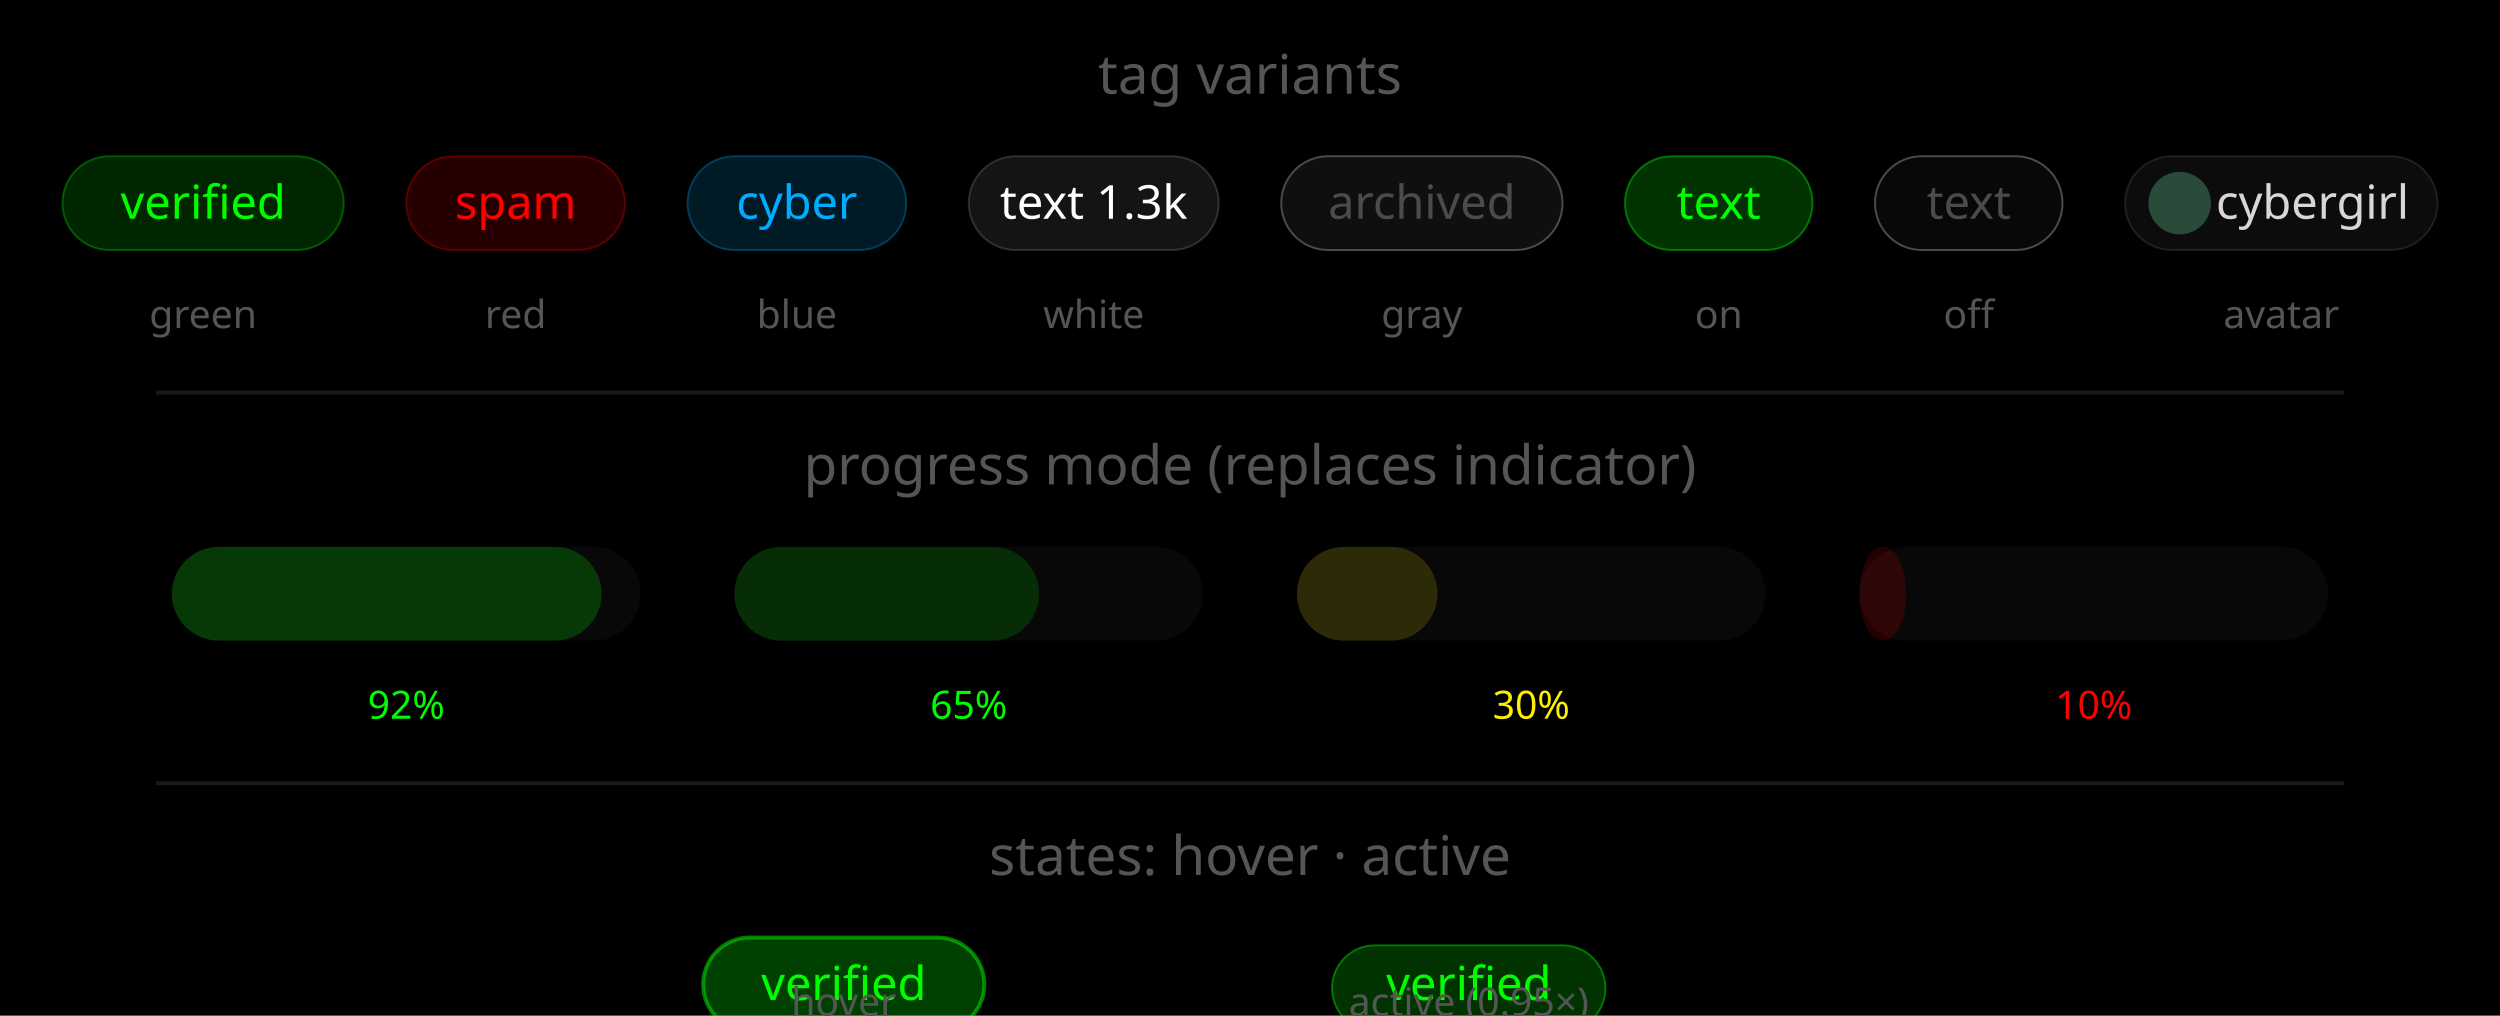
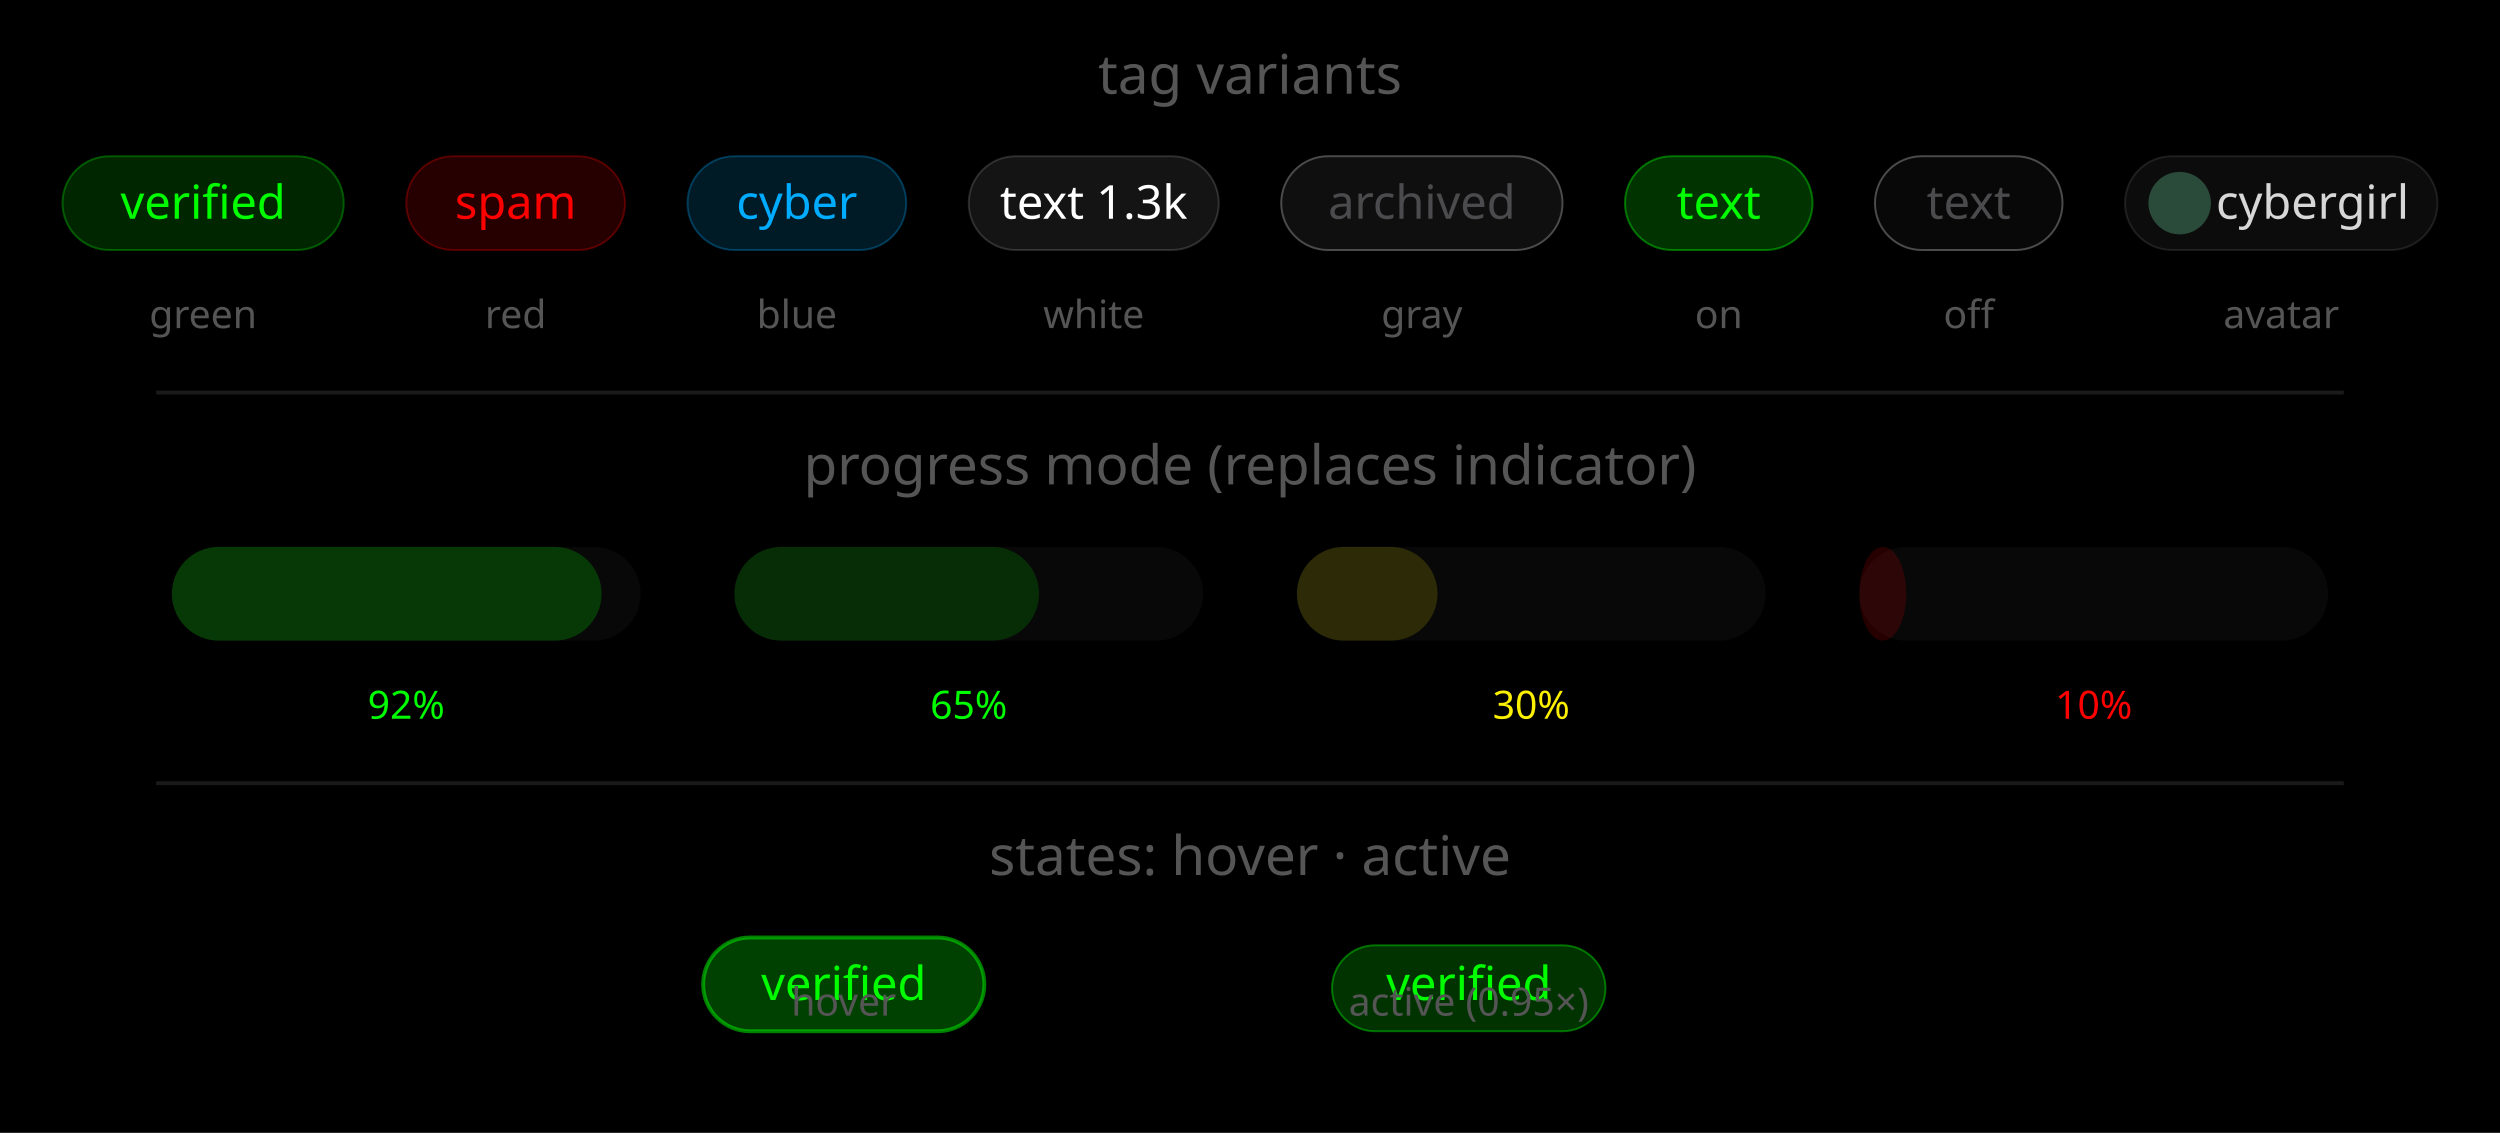
- <svg xmlns="http://www.w3.org/2000/svg" viewBox="0 0 640 260" width="640" height="260">
-   <rect width="640" height="260" fill="#000" />
+ <svg xmlns="http://www.w3.org/2000/svg" viewBox="0 0 640 290" width="640" height="290">
+   <rect width="640" height="290" fill="#000" />
  <text x="320" y="24" font-family="Play, sans-serif" font-size="14" fill="#555" text-anchor="middle">tag variants</text>
  <g transform="translate(16, 40)">
    <rect x="0" y="0" width="72" height="24" rx="12" fill="#00fe00" opacity="0.15" />
    <rect x="0" y="0" width="72" height="24" rx="12" fill="none" stroke="#00fe00" stroke-width="0.5" opacity="0.3" />
    <text x="36" y="16" font-family="Play, sans-serif" font-size="12" fill="#00fe00" text-anchor="middle">verified</text>
    <text x="36" y="44" font-family="Play, sans-serif" font-size="10" fill="#555" text-anchor="middle">green</text>
  </g>
  <g transform="translate(104, 40)">
    <rect x="0" y="0" width="56" height="24" rx="12" fill="#ff0000" opacity="0.15" />
    <rect x="0" y="0" width="56" height="24" rx="12" fill="none" stroke="#ff0000" stroke-width="0.5" opacity="0.3" />
    <text x="28" y="16" font-family="Play, sans-serif" font-size="12" fill="#ff0000" text-anchor="middle">spam</text>
    <text x="28" y="44" font-family="Play, sans-serif" font-size="10" fill="#555" text-anchor="middle">red</text>
  </g>
  <g transform="translate(176, 40)">
    <rect x="0" y="0" width="56" height="24" rx="12" fill="#00acff" opacity="0.15" />
    <rect x="0" y="0" width="56" height="24" rx="12" fill="none" stroke="#00acff" stroke-width="0.5" opacity="0.3" />
    <text x="28" y="16" font-family="Play, sans-serif" font-size="12" fill="#00acff" text-anchor="middle">cyber</text>
    <text x="28" y="44" font-family="Play, sans-serif" font-size="10" fill="#555" text-anchor="middle">blue</text>
  </g>
  <g transform="translate(248, 40)">
    <rect x="0" y="0" width="64" height="24" rx="12" fill="#fff" opacity="0.08" />
    <rect x="0" y="0" width="64" height="24" rx="12" fill="none" stroke="#fff" stroke-width="0.5" opacity="0.15" />
    <text x="32" y="16" font-family="Play, sans-serif" font-size="12" fill="#fff" text-anchor="middle">text 1.3k</text>
    <text x="32" y="44" font-family="Play, sans-serif" font-size="10" fill="#555" text-anchor="middle">white</text>
  </g>
  <g transform="translate(328, 40)">
    <rect x="0" y="0" width="72" height="24" rx="12" fill="#4b4b4d" opacity="0.2" />
    <rect x="0" y="0" width="72" height="24" rx="12" fill="none" stroke="#4b4b4d" stroke-width="0.5" />
    <text x="36" y="16" font-family="Play, sans-serif" font-size="12" fill="#4b4b4d" text-anchor="middle">archived</text>
    <text x="36" y="44" font-family="Play, sans-serif" font-size="10" fill="#555" text-anchor="middle">gray</text>
  </g>
  <g transform="translate(416, 40)">
    <rect x="0" y="0" width="48" height="24" rx="12" fill="#00fe00" opacity="0.2" />
    <rect x="0" y="0" width="48" height="24" rx="12" fill="none" stroke="#00fe00" stroke-width="0.5" opacity="0.4" />
    <text x="24" y="16" font-family="Play, sans-serif" font-size="12" fill="#00fe00" text-anchor="middle">text</text>
    <text x="24" y="44" font-family="Play, sans-serif" font-size="10" fill="#555" text-anchor="middle">on</text>
  </g>
  <g transform="translate(480, 40)">
    <rect x="0" y="0" width="48" height="24" rx="12" fill="#333" opacity="0.15" />
    <rect x="0" y="0" width="48" height="24" rx="12" fill="none" stroke="#4b4b4d" stroke-width="0.5" />
    <text x="24" y="16" font-family="Play, sans-serif" font-size="12" fill="#4b4b4d" text-anchor="middle">text</text>
    <text x="24" y="44" font-family="Play, sans-serif" font-size="10" fill="#555" text-anchor="middle">off</text>
  </g>
  <g transform="translate(544, 40)">
    <rect x="0" y="0" width="80" height="24" rx="12" fill="#fff" opacity="0.05" />
    <rect x="0" y="0" width="80" height="24" rx="12" fill="none" stroke="#fff" stroke-width="0.5" opacity="0.1" />
    <circle cx="14" cy="12" r="8" fill="#2a4a3a" />
    <text x="48" y="16" font-family="Play, sans-serif" font-size="12" fill="#d7d7d7" text-anchor="middle">cybergirl</text>
    <text x="40" y="44" font-family="Play, sans-serif" font-size="10" fill="#555" text-anchor="middle">avatar</text>
  </g>
  <rect x="40" y="100" width="560" height="1" fill="#1a1a1a" />
  <text x="320" y="124" font-family="Play, sans-serif" font-size="14" fill="#555" text-anchor="middle">progress mode (replaces indicator)</text>
  <g transform="translate(44, 140)">
    <rect x="0" y="0" width="120" height="24" rx="12" fill="#333" opacity="0.15" />
    <rect x="0" y="0" width="110" height="24" rx="12" fill="#00fe00" opacity="0.2" />
    <text x="60" y="44" font-family="Play, sans-serif" font-size="10" fill="#00fe00" text-anchor="middle">92%</text>
  </g>
  <g transform="translate(188, 140)">
    <rect x="0" y="0" width="120" height="24" rx="12" fill="#333" opacity="0.15" />
    <rect x="0" y="0" width="78" height="24" rx="12" fill="#00fe00" opacity="0.15" />
    <text x="60" y="44" font-family="Play, sans-serif" font-size="10" fill="#00fe00" text-anchor="middle">65%</text>
  </g>
  <g transform="translate(332, 140)">
    <rect x="0" y="0" width="120" height="24" rx="12" fill="#333" opacity="0.15" />
    <rect x="0" y="0" width="36" height="24" rx="12" fill="#fcf000" opacity="0.15" />
    <text x="60" y="44" font-family="Play, sans-serif" font-size="10" fill="#fcf000" text-anchor="middle">30%</text>
  </g>
  <g transform="translate(476, 140)">
    <rect x="0" y="0" width="120" height="24" rx="12" fill="#333" opacity="0.15" />
    <rect x="0" y="0" width="12" height="24" rx="12" fill="#ff0000" opacity="0.15" />
    <text x="60" y="44" font-family="Play, sans-serif" font-size="10" fill="#ff0000" text-anchor="middle">10%</text>
  </g>
  <rect x="40" y="200" width="560" height="1" fill="#1a1a1a" />
  <text x="320" y="224" font-family="Play, sans-serif" font-size="14" fill="#555" text-anchor="middle">states: hover · active</text>
  <g transform="translate(180, 240)">
    <rect x="0" y="0" width="72" height="24" rx="12" fill="#00fe00" opacity="0.25" />
    <rect x="0" y="0" width="72" height="24" rx="12" fill="none" stroke="#00fe00" stroke-width="1" opacity="0.5" />
    <text x="36" y="16" font-family="Play, sans-serif" font-size="12" fill="#00fe00" text-anchor="middle">verified</text>
  </g>
  <text x="216" y="52" font-family="Play, sans-serif" font-size="10" fill="#555" text-anchor="middle" transform="translate(0, 208)">hover</text>
  <g transform="translate(340, 241)">
    <rect x="1" y="1" width="70" height="22" rx="11" fill="#00fe00" opacity="0.2" />
    <rect x="1" y="1" width="70" height="22" rx="11" fill="none" stroke="#00fe00" stroke-width="0.5" opacity="0.4" />
    <text x="36" y="15" font-family="Play, sans-serif" font-size="12" fill="#00fe00" text-anchor="middle">verified</text>
  </g>
  <text x="376" y="52" font-family="Play, sans-serif" font-size="10" fill="#555" text-anchor="middle" transform="translate(0, 208)">active (0.95×)</text>
</svg>
